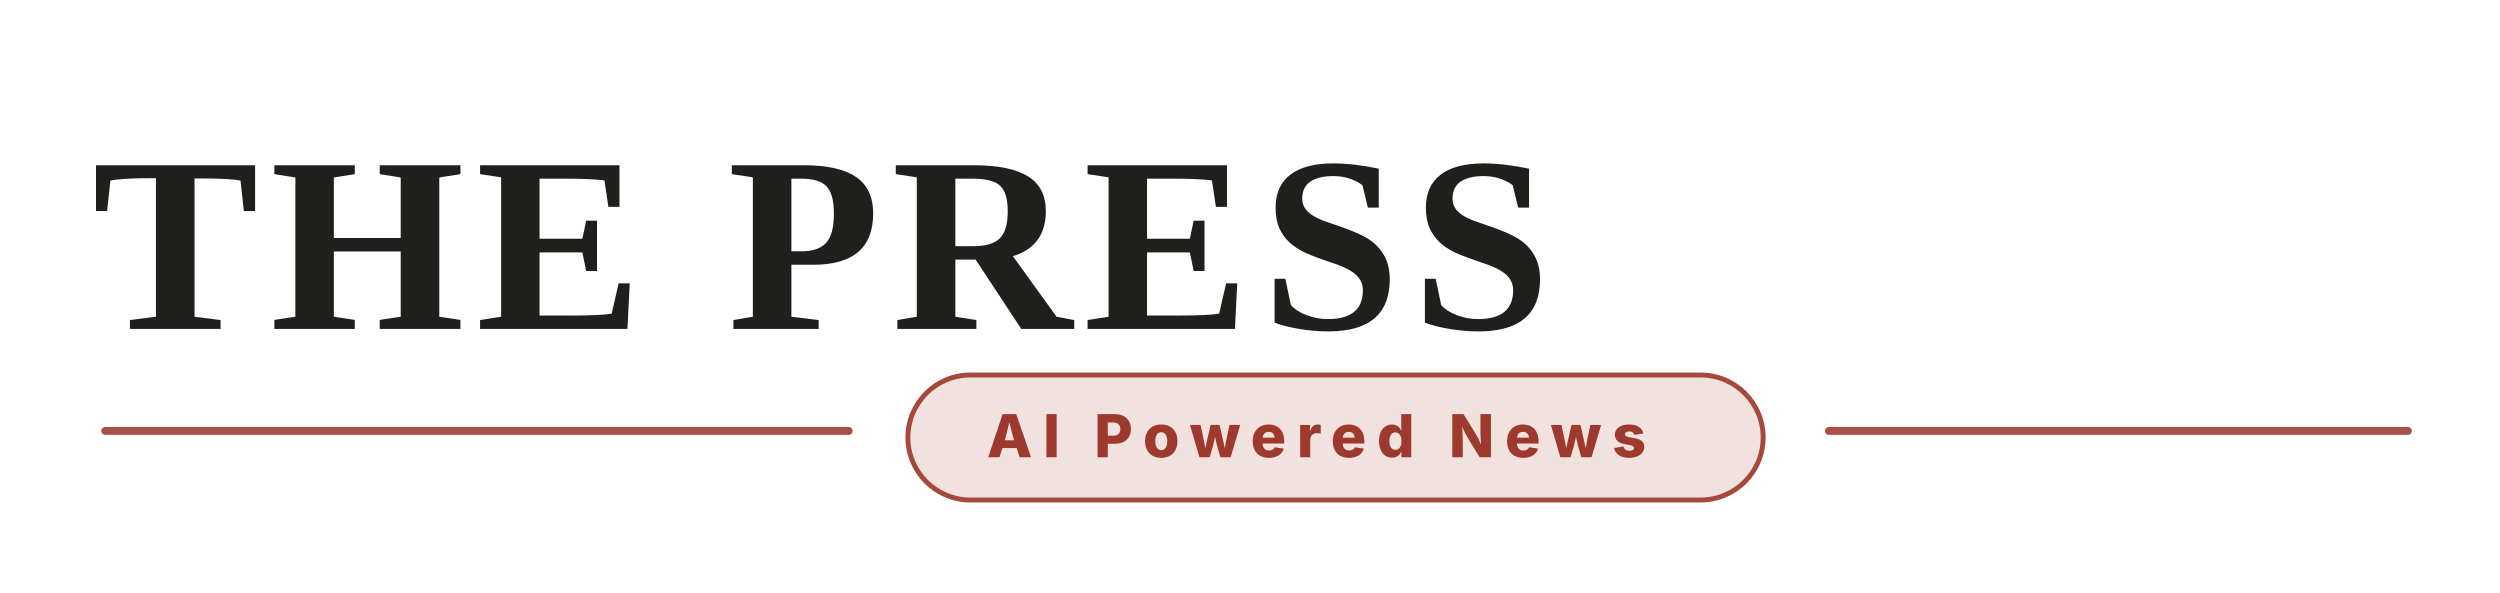
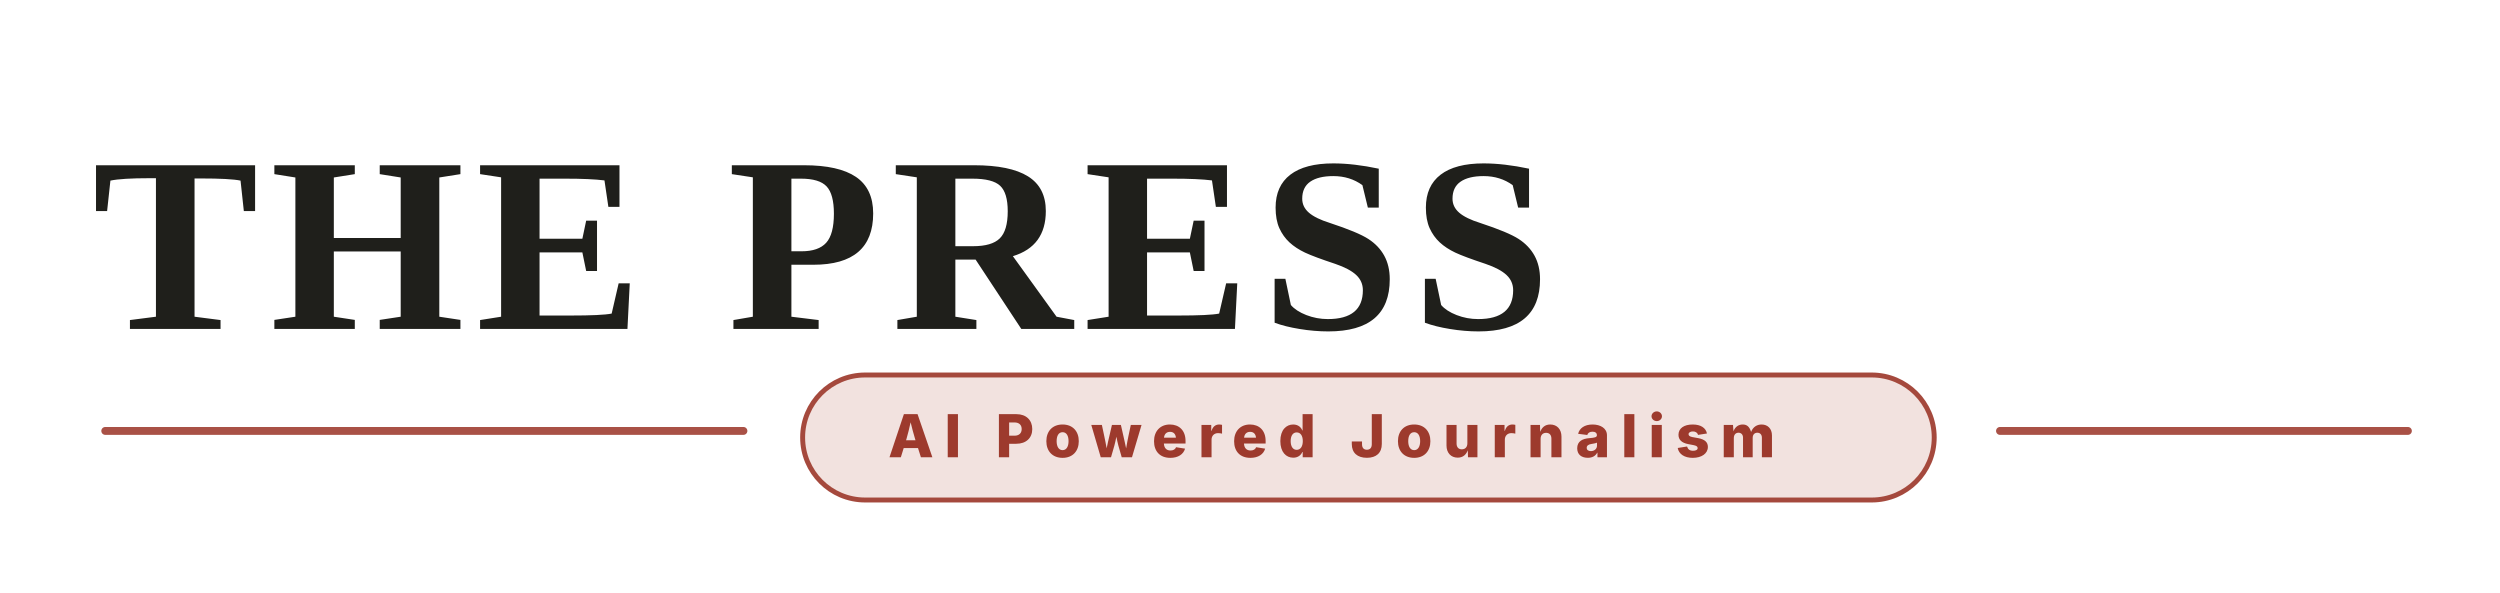
<svg xmlns="http://www.w3.org/2000/svg" width="760" height="180" viewBox="0 0 760 180" role="img" aria-labelledby="title desc">
  <defs>
    <style>
      .wordmark{font-family:'Playfair Display', Georgia, 'Times New Roman', serif;font-weight:800;letter-spacing:.045em;fill:#1f1f1b;}
      .tag{font-family:Inter, ui-sans-serif, system-ui, -apple-system, BlinkMacSystemFont, 'Segoe UI', sans-serif;font-weight:800;letter-spacing:.18em;fill:#9d3a2d;text-transform:uppercase;}
      .rule{stroke:#9d3a2d;stroke-width:2.4;stroke-linecap:round;opacity:.88;}
      .tagbox{fill:#f1e0dc;stroke:#9d3a2d;stroke-width:1.5;opacity:.92;}
    </style>
  </defs>
  <g transform="translate(28 28)">
    <text class="wordmark" x="0" y="72" font-size="76">THE PRESS</text>
-     <line class="rule" x1="4" y1="103" x2="230" y2="103" />
-     <rect class="tagbox" x="248" y="86" width="260" height="38" rx="19" />
-     <text class="tag" x="272" y="111" font-size="18">AI Powered News</text>
-     <line class="rule" x1="528" y1="103" x2="704" y2="103" />
+     <line class="rule" x1="4" y1="103" x2="198" y2="103" />
+     <rect class="tagbox" x="216" y="86" width="344" height="38" rx="19" />
+     <text class="tag" x="242" y="111" font-size="18">AI Powered Journalism</text>
+     <line class="rule" x1="580" y1="103" x2="704" y2="103" />
  </g>
</svg>
